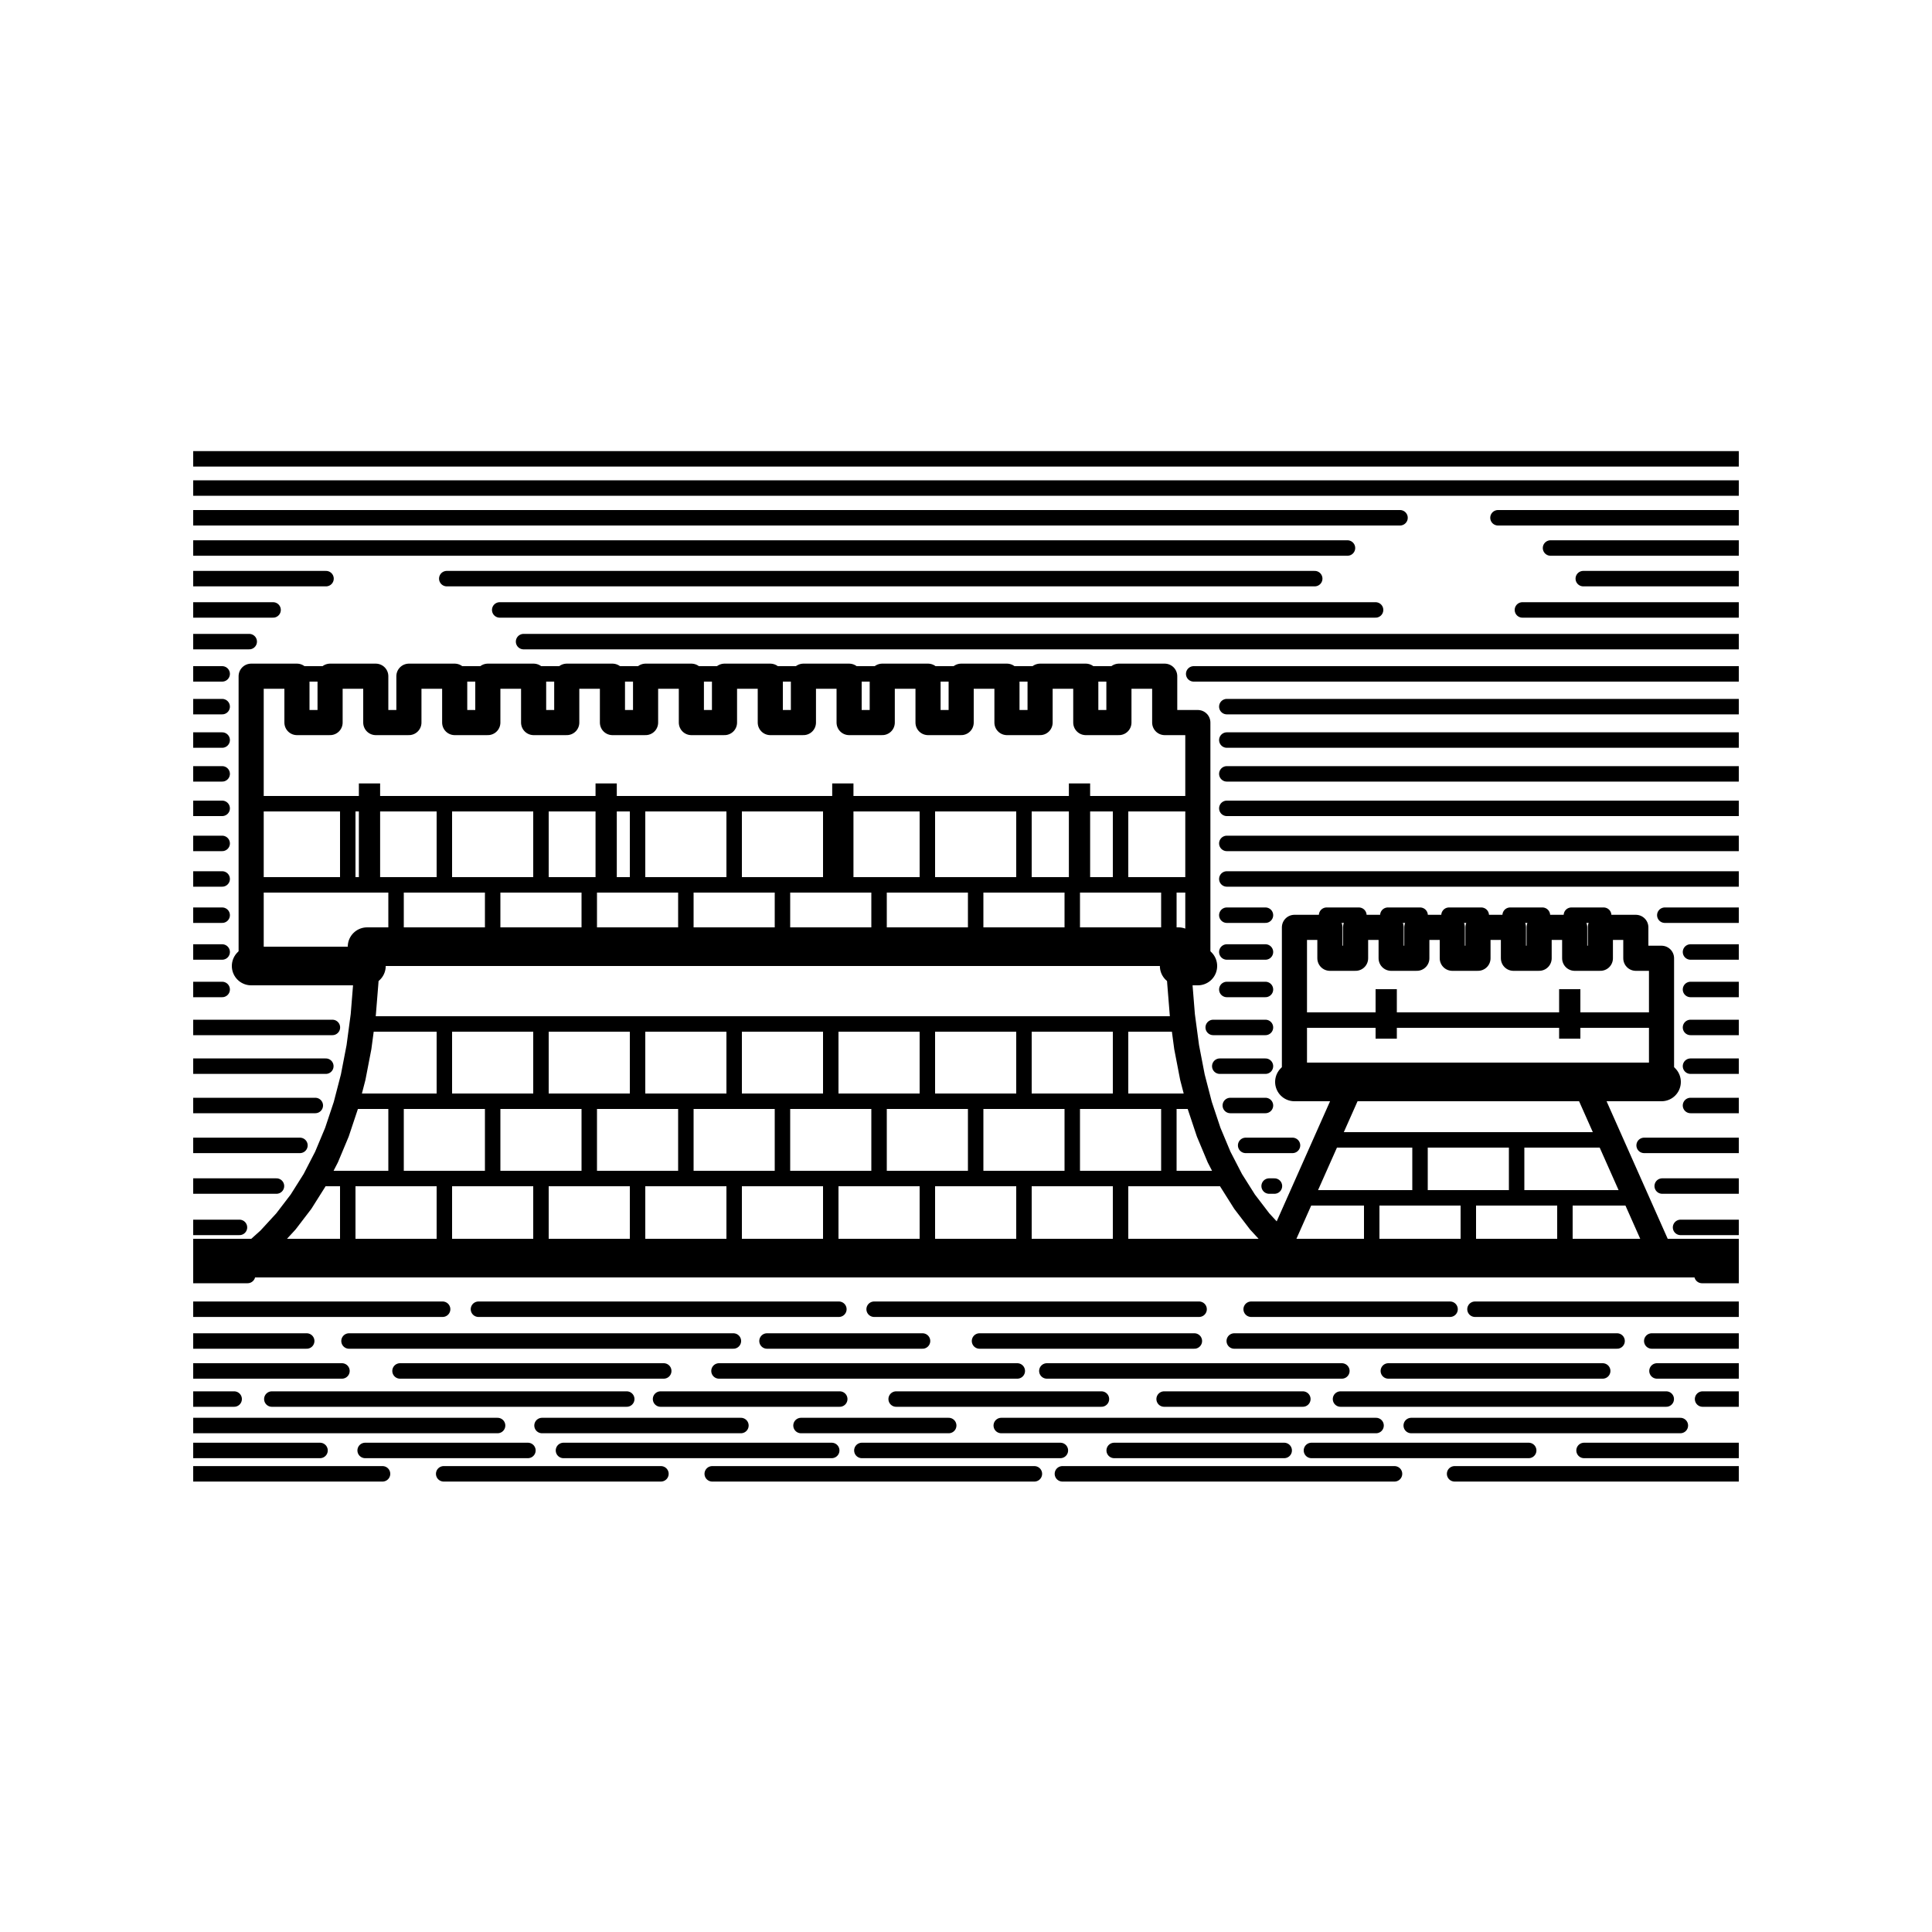
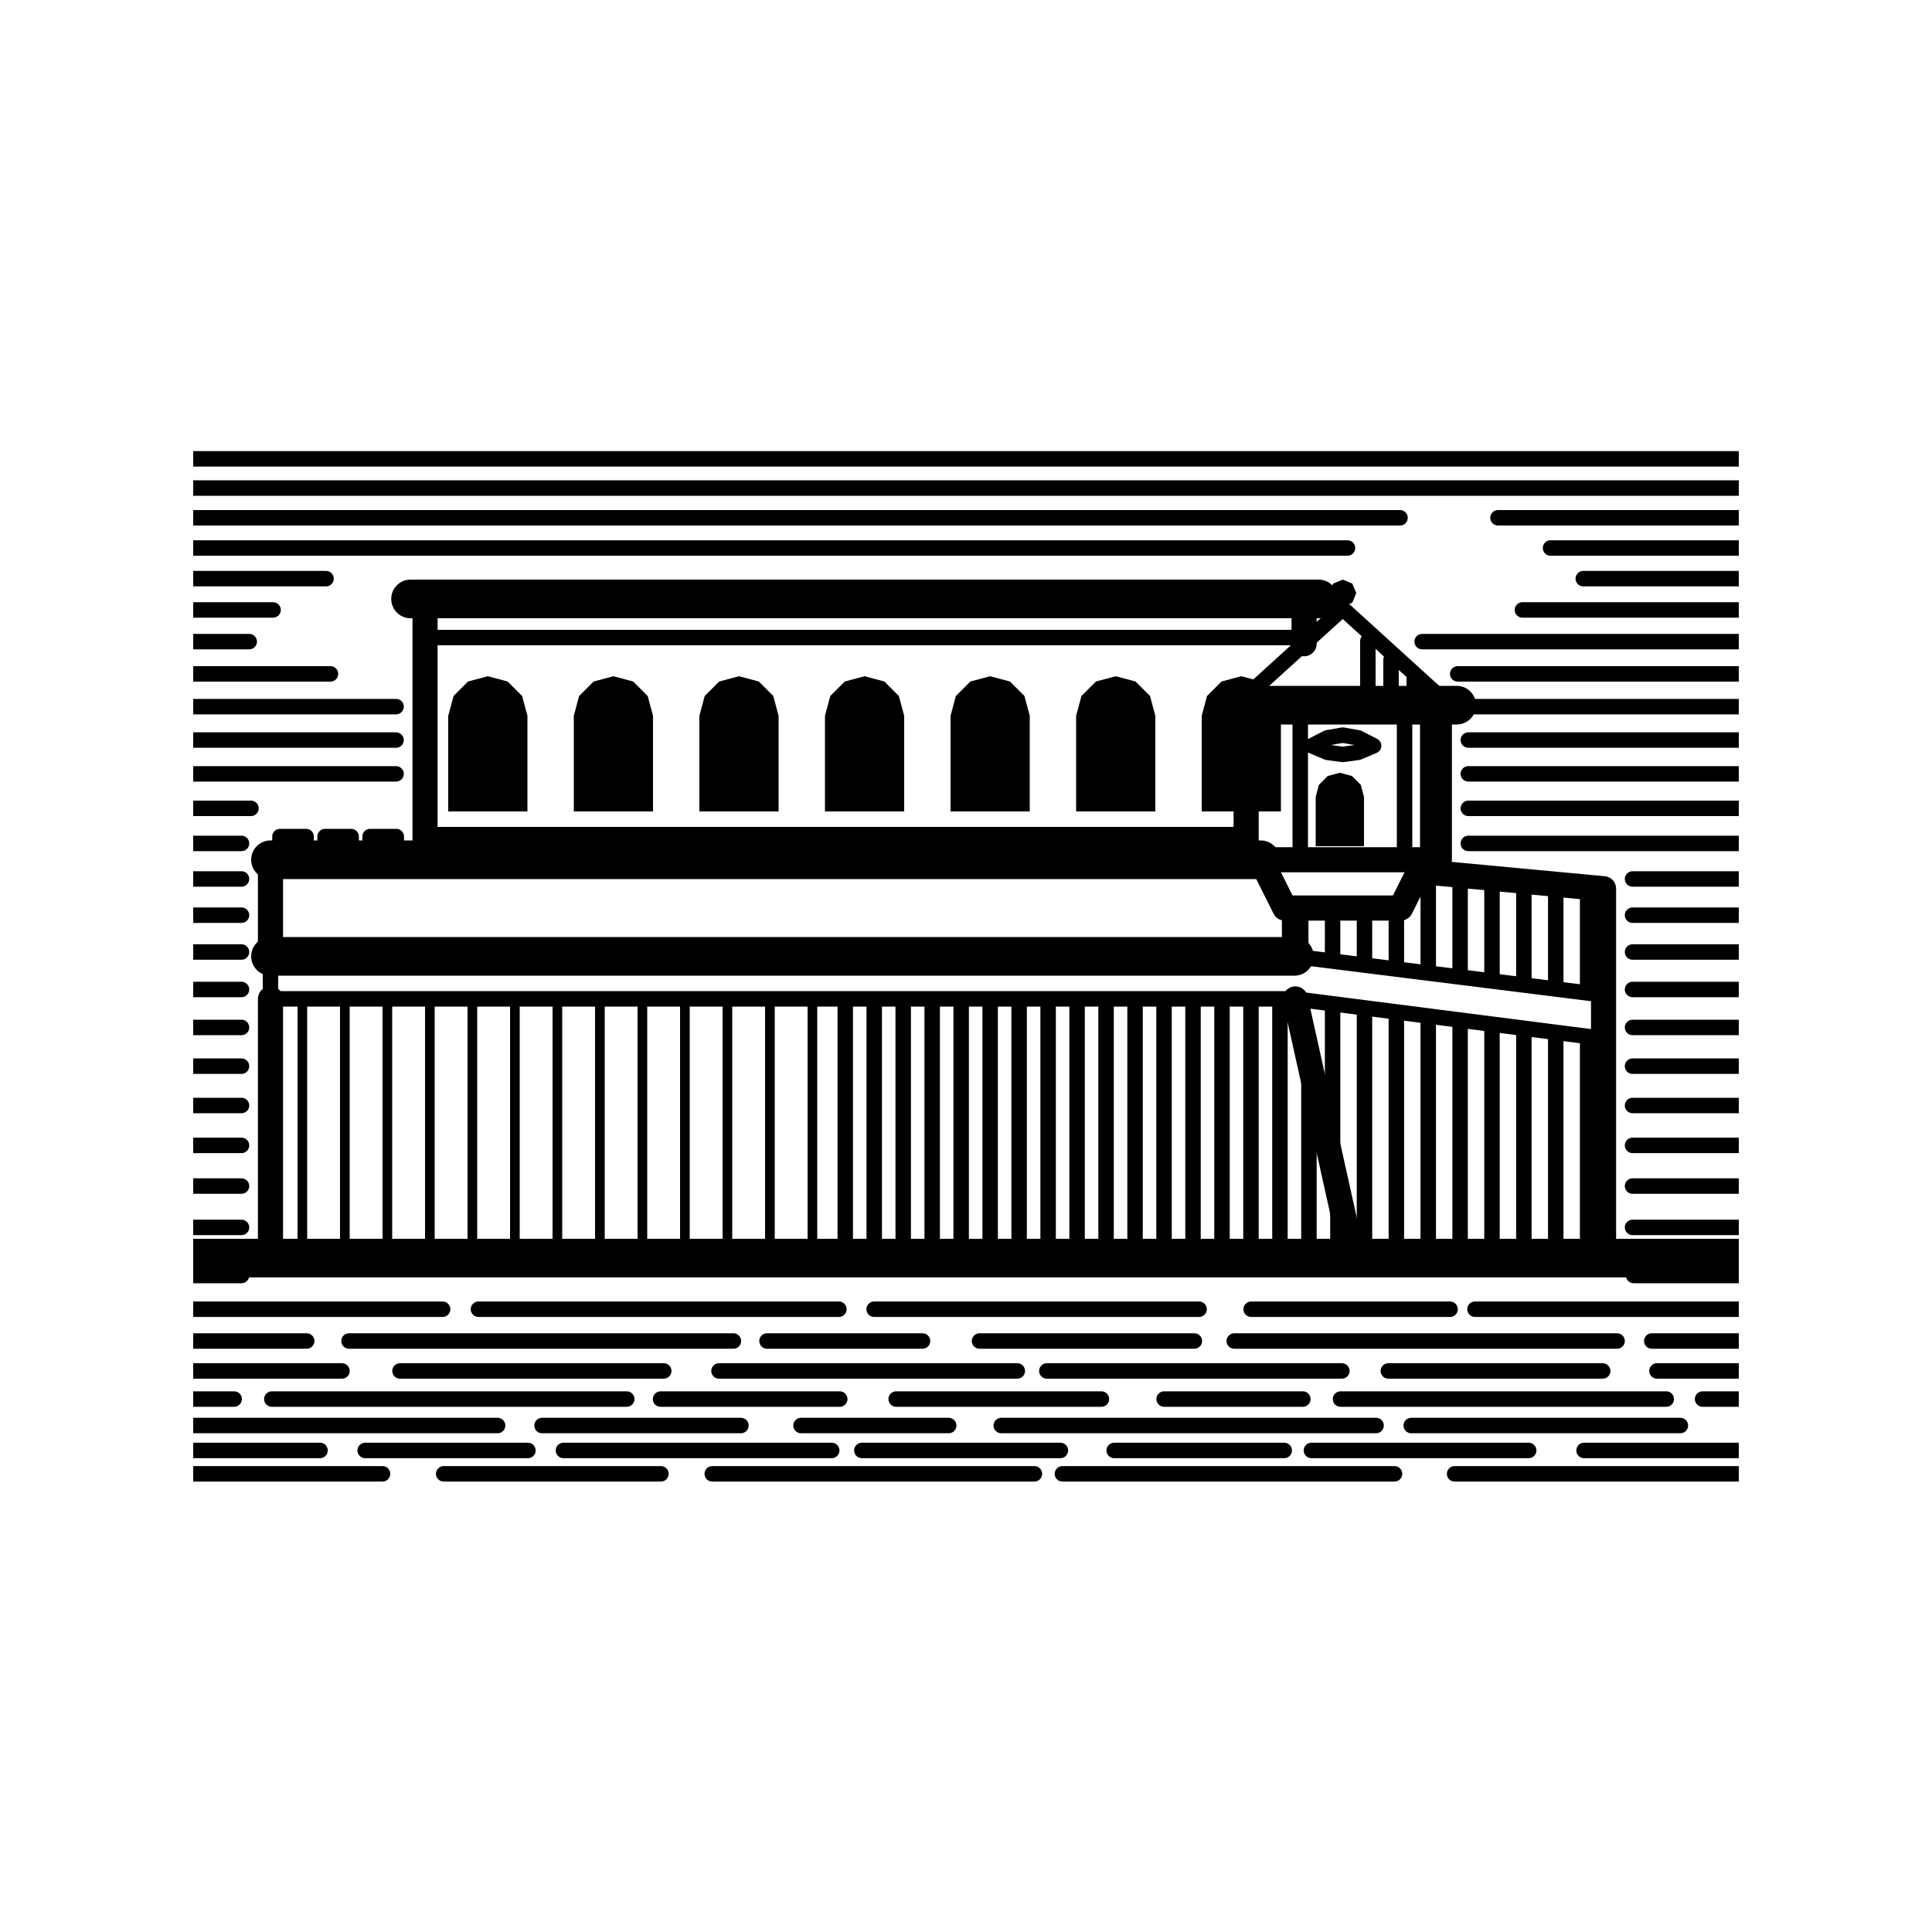
<svg xmlns="http://www.w3.org/2000/svg" viewBox="0 0 200 200">
  <defs>
    <clipPath id="w">
      <path d="M20 46L180 46L180 154L20 154Z" />
    </clipPath>
  </defs>
  <g clip-path="url(#w)" fill="none" stroke="#000" stroke-linecap="round" stroke-linejoin="round">
-     <path d="M37.15 81.1L39.35 81.1L39.35 91.18L37.15 91.18ZM61.65 81.1L63.85 81.1L63.85 91.18L61.65 91.18ZM86.15 81.1L88.35 81.1L88.35 91.18L86.15 91.18ZM110.65 81.1L112.85 81.1L112.85 91.18L110.65 91.18ZM142.4 102.4L144.6 102.4L144.6 107.52L142.4 107.52ZM161.4 102.4L163.6 102.4L163.6 107.52L161.4 107.52Z" fill="#000" stroke="none" />
-     <path d="M20 47.5L180 47.5M20 50.52L180 50.52M20 53.6L144.93 53.6M155.07 53.6L180 53.6M20 56.73L139.49 56.73M160.51 56.73L180 56.73M20 59.9L33.75 59.9M46.25 59.9L136.1 59.9M163.9 59.9L180 59.9M20 63.14L28.27 63.14M51.73 63.14L142.4 63.14M157.6 63.14L180 63.14M20 66.42L25.8 66.42M54.2 66.42L180 66.42M20 69.76L23 69.76M31.17 69.76L33.74 69.76M47.5 69.76L50.07 69.76M55.67 69.76L58.24 69.76M63.83 69.76L66.4 69.76M72 69.76L74.57 69.76M80.17 69.76L82.74 69.76M88.33 69.76L90.9 69.76M96.5 69.76L99.07 69.76M104.67 69.76L107.24 69.76M112.83 69.76L115.4 69.76M123.57 69.76L180 69.76M20 73.15L23 73.15M127 73.15L180 73.15M20 76.61L23 76.61M127 76.61L180 76.61M20 80.11L23 80.11M127 80.11L180 80.11M20 83.68L23 83.68M127 83.68L180 83.68M20 87.31L23 87.31M127 87.31L180 87.31M20 90.99L23 90.99M127 90.99L180 90.99M20 94.74L23 94.74M127 94.74L131 94.74M137.33 94.74L140.67 94.74M143.67 94.74L147.01 94.74M150 94.74L153.34 94.74M156.33 94.74L159.67 94.74M162.67 94.74L166.01 94.74M172.34 94.74L180 94.74M20 98.55L23 98.55M127 98.55L131 98.55M175 98.55L180 98.55M20 102.43L23 102.43M127 102.43L131 102.43M175 102.43L180 102.43M20 106.36L34.41 106.36M125.59 106.36L131 106.36M175 106.36L180 106.36M20 110.37L33.73 110.37M126.27 110.37L131 110.37M175 110.37L180 110.37M20 114.44L32.64 114.44M127.36 114.44L131 114.44M175 114.44L180 114.44M20 118.57L31.05 118.57M128.95 118.57L133.8 118.57M170.2 118.57L180 118.57M20 122.78L28.62 122.78M131.38 122.78L131.93 122.78M172.07 122.78L180 122.78M20 127.06L24.79 127.06M173.97 127.06L180 127.06M20 132.04L25.63 132.04M176.19 132.04L180 132.04M20 135.53L45.82 135.53M49.53 135.53L86.84 135.53M90.49 135.53L124.13 135.53M129.52 135.53L150.11 135.53M152.69 135.53L180 135.53M20 138.82L31.75 138.82M36.13 138.82L75.92 138.82M79.4 138.82L95.5 138.82M101.4 138.82L123.64 138.82M127.77 138.82L167.4 138.82M170.99 138.82L180 138.82M20 141.92L35.4 141.92M41.41 141.92L68.71 141.92M74.43 141.92L105.31 141.92M108.37 141.92L138.91 141.92M143.72 141.92L165.91 141.92M171.53 141.92L180 141.92M20 144.83L24.24 144.83M28.14 144.83L64.88 144.83M68.38 144.83L86.93 144.83M92.77 144.83L114.02 144.83M120.51 144.83L134.87 144.83M138.77 144.83L172.49 144.83M176.25 144.83L180 144.83M20 147.57L51.51 147.57M56.11 147.57L76.7 147.57M82.92 147.57L98.21 147.57M103.65 147.57L142.45 147.57M146.09 147.57L173.95 147.57M20 150.15L33.13 150.15M37.8 150.15L54.65 150.15M58.33 150.15L86.1 150.15M89.22 150.15L109.77 150.15M115.34 150.15L132.94 150.15M135.76 150.15L158.25 150.15M163.98 150.15L180 150.15M20 152.57L39.6 152.57M45.93 152.57L68.42 152.57M73.73 152.57L107.08 152.57M109.98 152.57L144.36 152.57M150.58 152.57L180 152.57M26.8 83.2L123.2 83.2M36 83.2L36 91.6M46 83.2L46 91.6M56 83.2L56 91.6M66 83.2L66 91.6M76 83.2L76 91.6M86 83.2L86 91.6M96 83.2L96 91.6M106 83.2L106 91.6M116 83.2L116 91.6M26.8 91.6L123.2 91.6M41 91.6L41 98M51 91.6L51 98M61 91.6L61 98M71 91.6L71 98M81 91.6L81 98M91 91.6L91 98M101 91.6L101 98M111 91.6L111 98M121 91.6L121 98M33.45 122L126.55 122M36 122L36 130M46 122L46 130M56 122L56 130M66 122L66 130M76 122L76 130M86 122L86 130M96 122L96 130M106 122L106 130M116 122L116 130M36.72 114L123.28 114M41 114L41 122M51 114L51 122M61 114L61 122M71 114L71 122M81 114L81 122M91 114L91 122M101 114L101 122M111 114L111 122M121 114L121 122M38.28 106L121.72 106M46 106L46 114M56 106L56 114M66 106L66 114M76 106L76 114M86 106L86 114M96 106L96 114M106 106L106 114M116 106L116 114M135.47 124L168.53 124M142 124L142 130M152 124L152 130M162 124L162 130M138.13 118L165.87 118M147 118L147 124M157 118L157 124M134.8 105.6L171.2 105.6" stroke-width="1.6" />
-     <path d="M26 100L26 70L30.74 70L30.74 74.8L34.17 74.8L34.17 70L38.9 70L38.9 74.8L42.33 74.8L42.33 70L47.07 70L47.07 74.8L50.5 74.8L50.5 70L55.24 70L55.24 74.8L58.67 74.8L58.67 70L63.4 70L63.4 74.8L66.83 74.8L66.83 70L71.57 70L71.57 74.8L75 74.8L75 70L79.74 70L79.74 74.8L83.17 74.8L83.17 70L87.9 70L87.9 74.8L91.33 74.8L91.33 70L96.07 70L96.07 74.8L99.5 74.8L99.5 70L104.24 70L104.24 74.8L107.67 74.8L107.67 70L112.4 70L112.4 74.8L115.83 74.8L115.83 70L120.57 70L120.57 74.8L124 74.8L124 74.8L124 100L122.07 100M37.93 100L26 100M38 98L37.88 101.64L37.6 105.11L37.16 108.4L36.56 111.51L35.8 114.44L34.88 117.2L33.8 119.78L32.56 122.18L31.16 124.4L29.6 126.44L27.88 128.31L26 130L132 130L134 130M132.57 128.72L132.12 128.31L130.4 126.44L128.84 124.4L127.44 122.18L126.2 119.78L125.12 117.2L124.2 114.44L123.44 111.51L122.84 108.4L122.4 105.11L122.12 101.64L122 98L38 98M140 112L132 130L172 130L164 112ZM134 112L134 96L137.67 96L137.67 99.2L140.33 99.2L140.33 96L144.01 96L144.01 99.2L146.67 99.2L146.67 96L150.34 96L150.34 99.2L153 99.2L153 96L156.67 96L156.67 99.2L159.33 99.2L159.33 96L163.01 96L163.01 99.2L165.67 99.2L165.67 96L169.34 96L169.34 99.2L172 99.2L172 99.2L172 112Z" stroke-width="2.6" />
-     <path d="M26 100L37.93 100M122.07 100L124 100M38 98L122 98M140 112L164 112M134 112L172 112M20 130.24L180 130.24" stroke-width="4" />
+     <path d="M46.4 84L46.4 74.1L46.95 72.05L48.45 70.55L50.5 70L52.55 70.55L54.05 72.05L54.6 74.1L54.6 84ZM59.4 84L59.4 74.1L59.95 72.05L61.45 70.55L63.5 70L65.55 70.55L67.05 72.05L67.6 74.1L67.6 84ZM72.4 84L72.4 74.1L72.95 72.05L74.45 70.55L76.5 70L78.55 70.55L80.05 72.05L80.6 74.1L80.6 84ZM85.4 84L85.4 74.1L85.95 72.05L87.45 70.55L89.5 70L91.55 70.55L93.05 72.05L93.6 74.1L93.6 84ZM98.4 84L98.4 74.1L98.95 72.05L100.45 70.55L102.5 70L104.55 70.55L106.05 72.05L106.6 74.1L106.6 84ZM111.4 84L111.4 74.1L111.95 72.05L113.45 70.55L115.5 70L117.55 70.55L119.05 72.05L119.6 74.1L119.6 84ZM124.4 84L124.4 74.1L124.95 72.05L126.45 70.55L128.5 70L130.55 70.55L132.05 72.05L132.6 74.1L132.6 84ZM136.2 87.6L136.2 82.5L136.53 81.25L137.45 80.33L138.7 80L139.95 80.33L140.87 81.25L141.2 82.5L141.2 87.6ZM140.4 61.4L139.99 62.39L139 62.8L138.01 62.39L137.6 61.4L138.01 60.41L139 60L139.99 60.41Z" fill="#000" stroke="none" />
+     <path d="M84.1 103.4L84.1 129.7M79.7 103.4L79.7 129.7M75.3 103.4L75.3 129.7M70.9 103.4L70.9 129.7M66.5 103.4L66.5 129.7M62.1 103.4L62.1 129.7M57.7 103.4L57.7 129.7M53.3 103.4L53.3 129.7M48.9 103.4L48.9 129.7M44.5 103.4L44.5 129.7M40.1 103.4L40.1 129.7M35.7 103.4L35.7 129.7M31.3 103.4L31.3 129.7" stroke-width="1" />
+     <path d="M20 47.5L180 47.5M20 50.52L180 50.52M20 53.6L144.93 53.6M155.07 53.6L180 53.6M20 56.73L139.49 56.73M160.51 56.73L180 56.73M20 59.9L33.75 59.9M163.9 59.9L180 59.9M20 63.14L28.27 63.14M157.6 63.14L180 63.14M20 66.42L25.8 66.42M147.22 66.42L180 66.42M20 69.76L34.21 69.76M150.9 69.76L180 69.76M20 73.15L41 73.15M152 73.15L180 73.15M20 76.61L41 76.61M152 76.61L180 76.61M20 80.11L41 80.11M152 80.11L180 80.11M20 83.68L25.98 83.68M152 83.68L180 83.68M20 87.31L25 87.31M152 87.31L180 87.31M20 90.99L25 90.99M169 90.99L180 90.99M20 94.74L25 94.74M169 94.74L180 94.74M20 98.55L25 98.55M169 98.55L180 98.55M20 102.43L25 102.43M169 102.43L180 102.43M20 106.36L25 106.36M169 106.36L180 106.36M20 110.37L25 110.37M169 110.37L180 110.37M20 114.44L25 114.44M169 114.44L180 114.44M20 118.57L25 118.57M169 118.57L180 118.57M20 122.78L25 122.78M169 122.78L180 122.78M20 127.06L25 127.06M169 127.06L180 127.06M20 132.04L25 132.04M169.11 132.04L180 132.04M20 135.53L45.82 135.53M49.53 135.53L86.84 135.53M90.49 135.53L124.13 135.53M129.52 135.53L150.11 135.53M152.69 135.53L180 135.53M20 138.82L31.75 138.82M36.13 138.82L75.92 138.82M79.4 138.82L95.5 138.82M101.4 138.82L123.64 138.82M127.77 138.82L167.4 138.82M170.99 138.82L180 138.82M20 141.92L35.4 141.92M41.41 141.92L68.71 141.92M74.43 141.92L105.31 141.92M108.37 141.92L138.91 141.92M143.72 141.92L165.91 141.92M171.53 141.92L180 141.92M20 144.83L24.24 144.83M28.14 144.83L64.88 144.83M68.38 144.83L86.93 144.83M92.77 144.83L114.02 144.83M120.51 144.83L134.87 144.83M138.77 144.83L172.49 144.83M176.25 144.83L180 144.83M20 147.57L51.51 147.57M56.11 147.57L76.7 147.57M82.92 147.57L98.21 147.57M103.65 147.57L142.45 147.57M146.09 147.57L173.95 147.57M20 150.15L33.13 150.15M37.8 150.15L54.65 150.15M58.33 150.15L86.1 150.15M89.22 150.15L109.77 150.15M115.34 150.15L132.94 150.15M135.76 150.15L158.25 150.15M163.98 150.15L180 150.15M20 152.57L39.6 152.57M45.93 152.57L68.42 152.57M73.73 152.57L107.08 152.57M109.98 152.57L144.36 152.57M150.58 152.57L180 152.57M138.5 123.55L138.5 129.7M135.5 110.05L135.5 129.7M132.5 103.4L132.5 129.7M129.5 103.4L129.5 129.7M126.5 103.4L126.5 129.7M123.5 103.4L123.5 129.7M120.5 103.4L120.5 129.7M117.5 103.4L117.5 129.7M114.5 103.4L114.5 129.7M111.5 103.4L111.5 129.7M108.5 103.4L108.5 129.7M105.5 103.4L105.5 129.7M102.5 103.4L102.5 129.7M99.5 103.4L99.5 129.7M96.5 103.4L96.5 129.7M93.5 103.4L93.5 129.7M90.5 103.4L90.5 129.7M87.5 103.4L87.5 129.7M164.35 92.15L164.35 102.79M164.35 107.29L164.35 129.7M161.05 91.84L161.05 102.38M161.05 106.87L161.05 129.7M157.75 91.53L157.75 101.97M157.75 106.44L157.75 129.7M154.45 91.22L154.45 101.56M154.45 106.02L154.45 129.7M151.15 90.91L151.15 101.14M151.15 105.6L151.15 129.7M147.85 90.6L147.85 100.73M147.85 105.17L147.85 129.7M144.55 94L144.55 100.32M144.55 104.75L144.55 129.7M141.25 94L141.25 99.91M141.25 104.33L141.25 129.7M137.95 94L137.95 99.49M137.95 103.91L137.95 120.47M134.65 94L134.65 99.08M134.65 103.48L134.65 105.62M28 99L134 99L166 103L166 107.5L134 103.4L28 103.4ZM28.98 86.6L31.69 86.6L31.69 89L28.98 89ZM33.65 86.6L36.35 86.6L36.35 89L33.65 89ZM38.31 86.6L41.02 86.6L41.02 89L38.31 89ZM44 66L135 66M44 86.4L129 86.4M147.8 74.3L147.8 88.7M145.4 74.3L145.4 88.7M134.6 73L134.6 89M135.8 77.2L137.4 76.38L139 76.1L140.6 76.38L142.2 77.2L140.6 77.88L139 78.1L137.4 77.88L135.8 77.2M128 73L139 63L150 73ZM146.4 70.27L146.4 72.8M144 68.31L144 72.8M141.6 66.36L141.6 72.8" stroke-width="1.6" />
+     <path d="M140 130L28 130L28 103.4M146.9 90.21L166 92L166 103L166 107.5L166 130L140 130L134.09 103.41M134 99L134 94M28 89L28.98 89L31.69 89L33.65 89L36.35 89L38.31 89L41.02 89L44 89L129 89L130.5 89M134 94L134 99L28 99L28 89M44 62L135 62L135 66.64M130.5 89L129 89L44 89L44 62M130.5 89L147.5 89L145 94L133 94ZM129 73L149 73L149 89L129 89Z" stroke-width="2.6" />
+     <path d="M28 99L134 99M28 89L44 89L129 89L130.5 89M42.5 62L136.5 62M127.2 73L128 73L150 73L150.8 73M20 130.24L180 130.24" stroke-width="4" />
  </g>
</svg>
